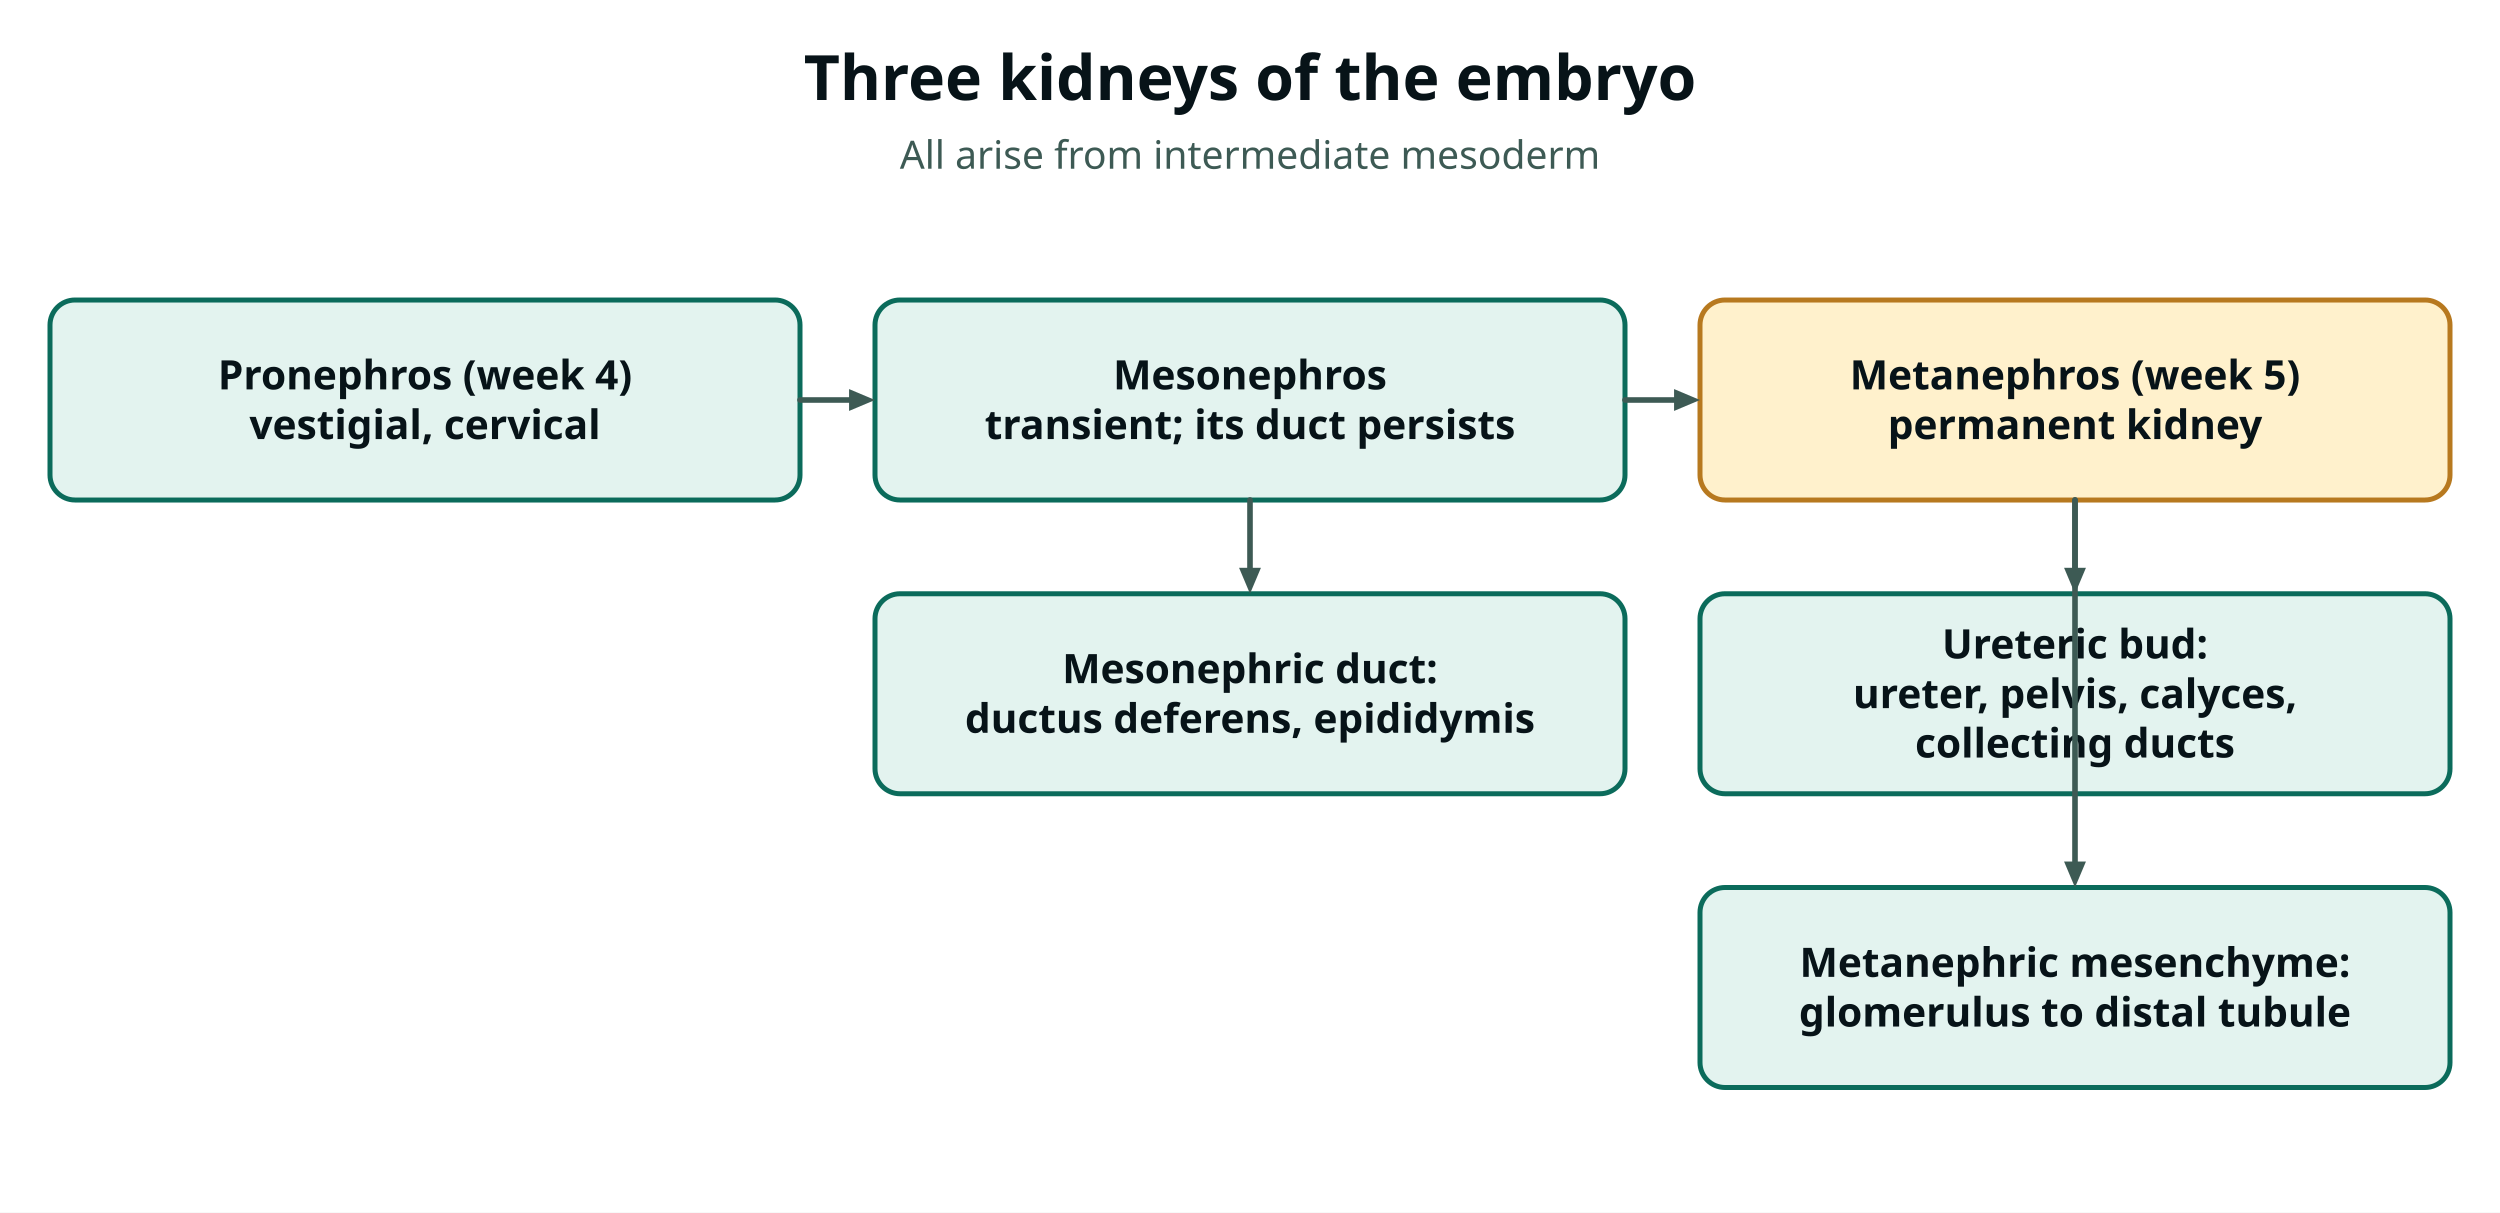
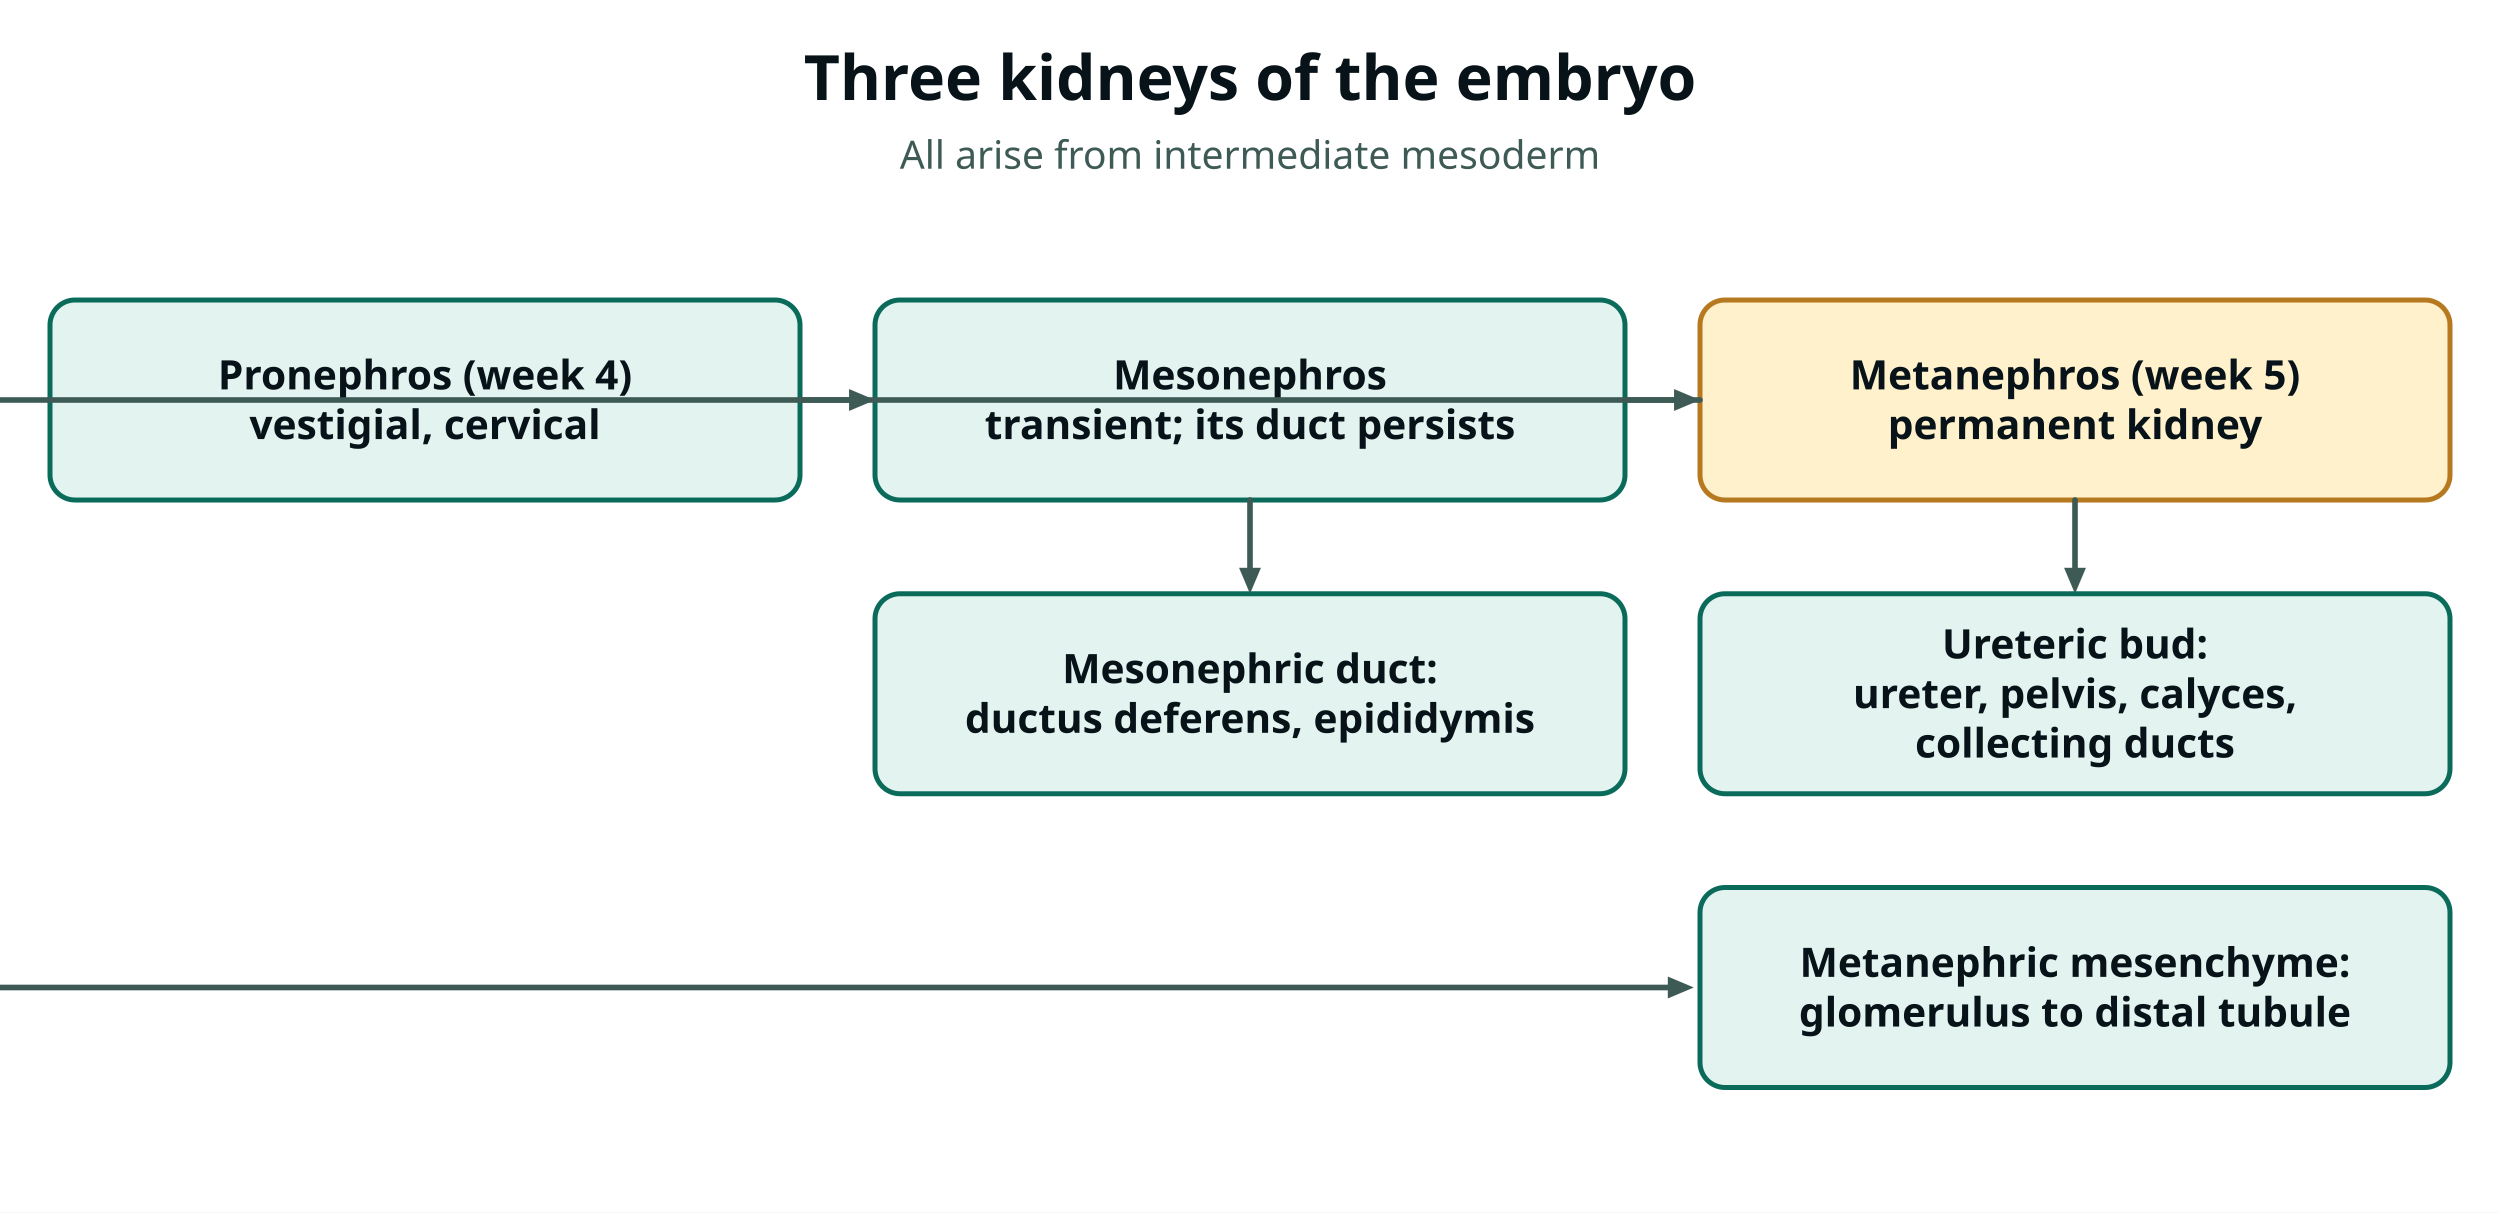
<svg xmlns="http://www.w3.org/2000/svg" viewBox="0 0 800 388" role="img" aria-labelledby="t d">
  <rect width="800" height="388" fill="#FFFFFF" />
  <text x="400.0" y="32.0" font-size="20" font-weight="700" text-anchor="middle" fill="#071318" font-family="system-ui,sans-serif">Three kidneys of the embryo</text>
  <text x="400.0" y="54.0" font-size="12.5" font-weight="400" text-anchor="middle" fill="#3D5A54" font-family="system-ui,sans-serif">All arise from intermediate mesoderm</text>
  <rect x="16.0" y="96.0" width="240.0" height="64.0" rx="8" fill="#E3F3EF" stroke="#0B6B5B" stroke-width="1.6" />
  <text x="136.0" y="124.6" font-size="13" font-weight="600" text-anchor="middle" fill="#071318" font-family="system-ui,sans-serif">Pronephros (week 4)</text>
  <text x="136.0" y="140.5" font-size="13" font-weight="600" text-anchor="middle" fill="#071318" font-family="system-ui,sans-serif">vestigial, cervical</text>
  <rect x="280.0" y="96.0" width="240.0" height="64.0" rx="8" fill="#E3F3EF" stroke="#0B6B5B" stroke-width="1.6" />
  <text x="400.0" y="124.6" font-size="13" font-weight="600" text-anchor="middle" fill="#071318" font-family="system-ui,sans-serif">Mesonephros</text>
  <text x="400.0" y="140.5" font-size="13" font-weight="600" text-anchor="middle" fill="#071318" font-family="system-ui,sans-serif">transient; its duct persists</text>
  <rect x="544.0" y="96.0" width="240.0" height="64.0" rx="8" fill="#FFF1CC" stroke="#B7791F" stroke-width="1.6" />
  <text x="664.0" y="124.6" font-size="13" font-weight="600" text-anchor="middle" fill="#071318" font-family="system-ui,sans-serif">Metanephros (week 5)</text>
  <text x="664.0" y="140.5" font-size="13" font-weight="600" text-anchor="middle" fill="#071318" font-family="system-ui,sans-serif">permanent kidney</text>
  <rect x="280.0" y="190.0" width="240.0" height="64.0" rx="8" fill="#E3F3EF" stroke="#0B6B5B" stroke-width="1.6" />
  <text x="400.0" y="218.6" font-size="13" font-weight="600" text-anchor="middle" fill="#071318" font-family="system-ui,sans-serif">Mesonephric duct:</text>
  <text x="400.0" y="234.5" font-size="13" font-weight="600" text-anchor="middle" fill="#071318" font-family="system-ui,sans-serif">ductus deferens, epididymis</text>
  <rect x="544.0" y="190.0" width="240.0" height="64.0" rx="8" fill="#E3F3EF" stroke="#0B6B5B" stroke-width="1.6" />
  <text x="664.0" y="210.7" font-size="13" font-weight="600" text-anchor="middle" fill="#071318" font-family="system-ui,sans-serif">Ureteric bud:</text>
  <text x="664.0" y="226.6" font-size="13" font-weight="600" text-anchor="middle" fill="#071318" font-family="system-ui,sans-serif">ureter, pelvis, calyces,</text>
  <text x="664.0" y="242.4" font-size="13" font-weight="600" text-anchor="middle" fill="#071318" font-family="system-ui,sans-serif">collecting ducts</text>
  <rect x="544.0" y="284.0" width="240.0" height="64.0" rx="8" fill="#E3F3EF" stroke="#0B6B5B" stroke-width="1.6" />
  <text x="664.0" y="312.6" font-size="13" font-weight="600" text-anchor="middle" fill="#071318" font-family="system-ui,sans-serif">Metanephric mesenchyme:</text>
  <text x="664.0" y="328.5" font-size="13" font-weight="600" text-anchor="middle" fill="#071318" font-family="system-ui,sans-serif">glomerulus to distal tubule</text>
  <line x1="256.0" y1="128.0" x2="272.8" y2="128.0" stroke="#3D5A54" stroke-width="1.8" stroke-linecap="round" />
  <path d="M280.0 128.0 L271.7 131.5 L271.7 124.5 Z" fill="#3D5A54" />
  <line x1="520.0" y1="128.0" x2="536.8" y2="128.0" stroke="#3D5A54" stroke-width="1.8" stroke-linecap="round" />
  <path d="M544.0 128.0 L535.7 131.5 L535.7 124.5 Z" fill="#3D5A54" />
  <line x1="400.0" y1="160.0" x2="400.0" y2="182.8" stroke="#3D5A54" stroke-width="1.8" stroke-linecap="round" />
  <path d="M400.0 190.0 L396.5 181.7 L403.5 181.7 Z" fill="#3D5A54" />
  <line x1="664.0" y1="160.0" x2="664.0" y2="182.8" stroke="#3D5A54" stroke-width="1.8" stroke-linecap="round" />
  <path d="M664.0 190.0 L660.5 181.7 L667.5 181.7 Z" fill="#3D5A54" />
-   <line x1="664.0" y1="160.0" x2="664.0" y2="276.8" stroke="#3D5A54" stroke-width="1.8" stroke-linecap="round" />
-   <path d="M664.0 284.0 L660.5 275.7 L667.5 275.7 Z" fill="#3D5A54" />
+   <line x1="544.0" y1="128.0" x2="-10.0" y2="128.0" stroke="#3D5A54" stroke-width="1.8" stroke-linecap="round" />
+   <line x1="-10.0" y1="128.0" x2="-10.0" y2="316.0" stroke="#3D5A54" stroke-width="1.8" stroke-linecap="round" />
+   <line x1="-10.0" y1="316.0" x2="534.8" y2="316.0" stroke="#3D5A54" stroke-width="1.8" stroke-linecap="round" />
+   <path d="M542.0 316.0 L533.7 319.5 L533.7 312.5 Z" fill="#3D5A54" />
</svg>
